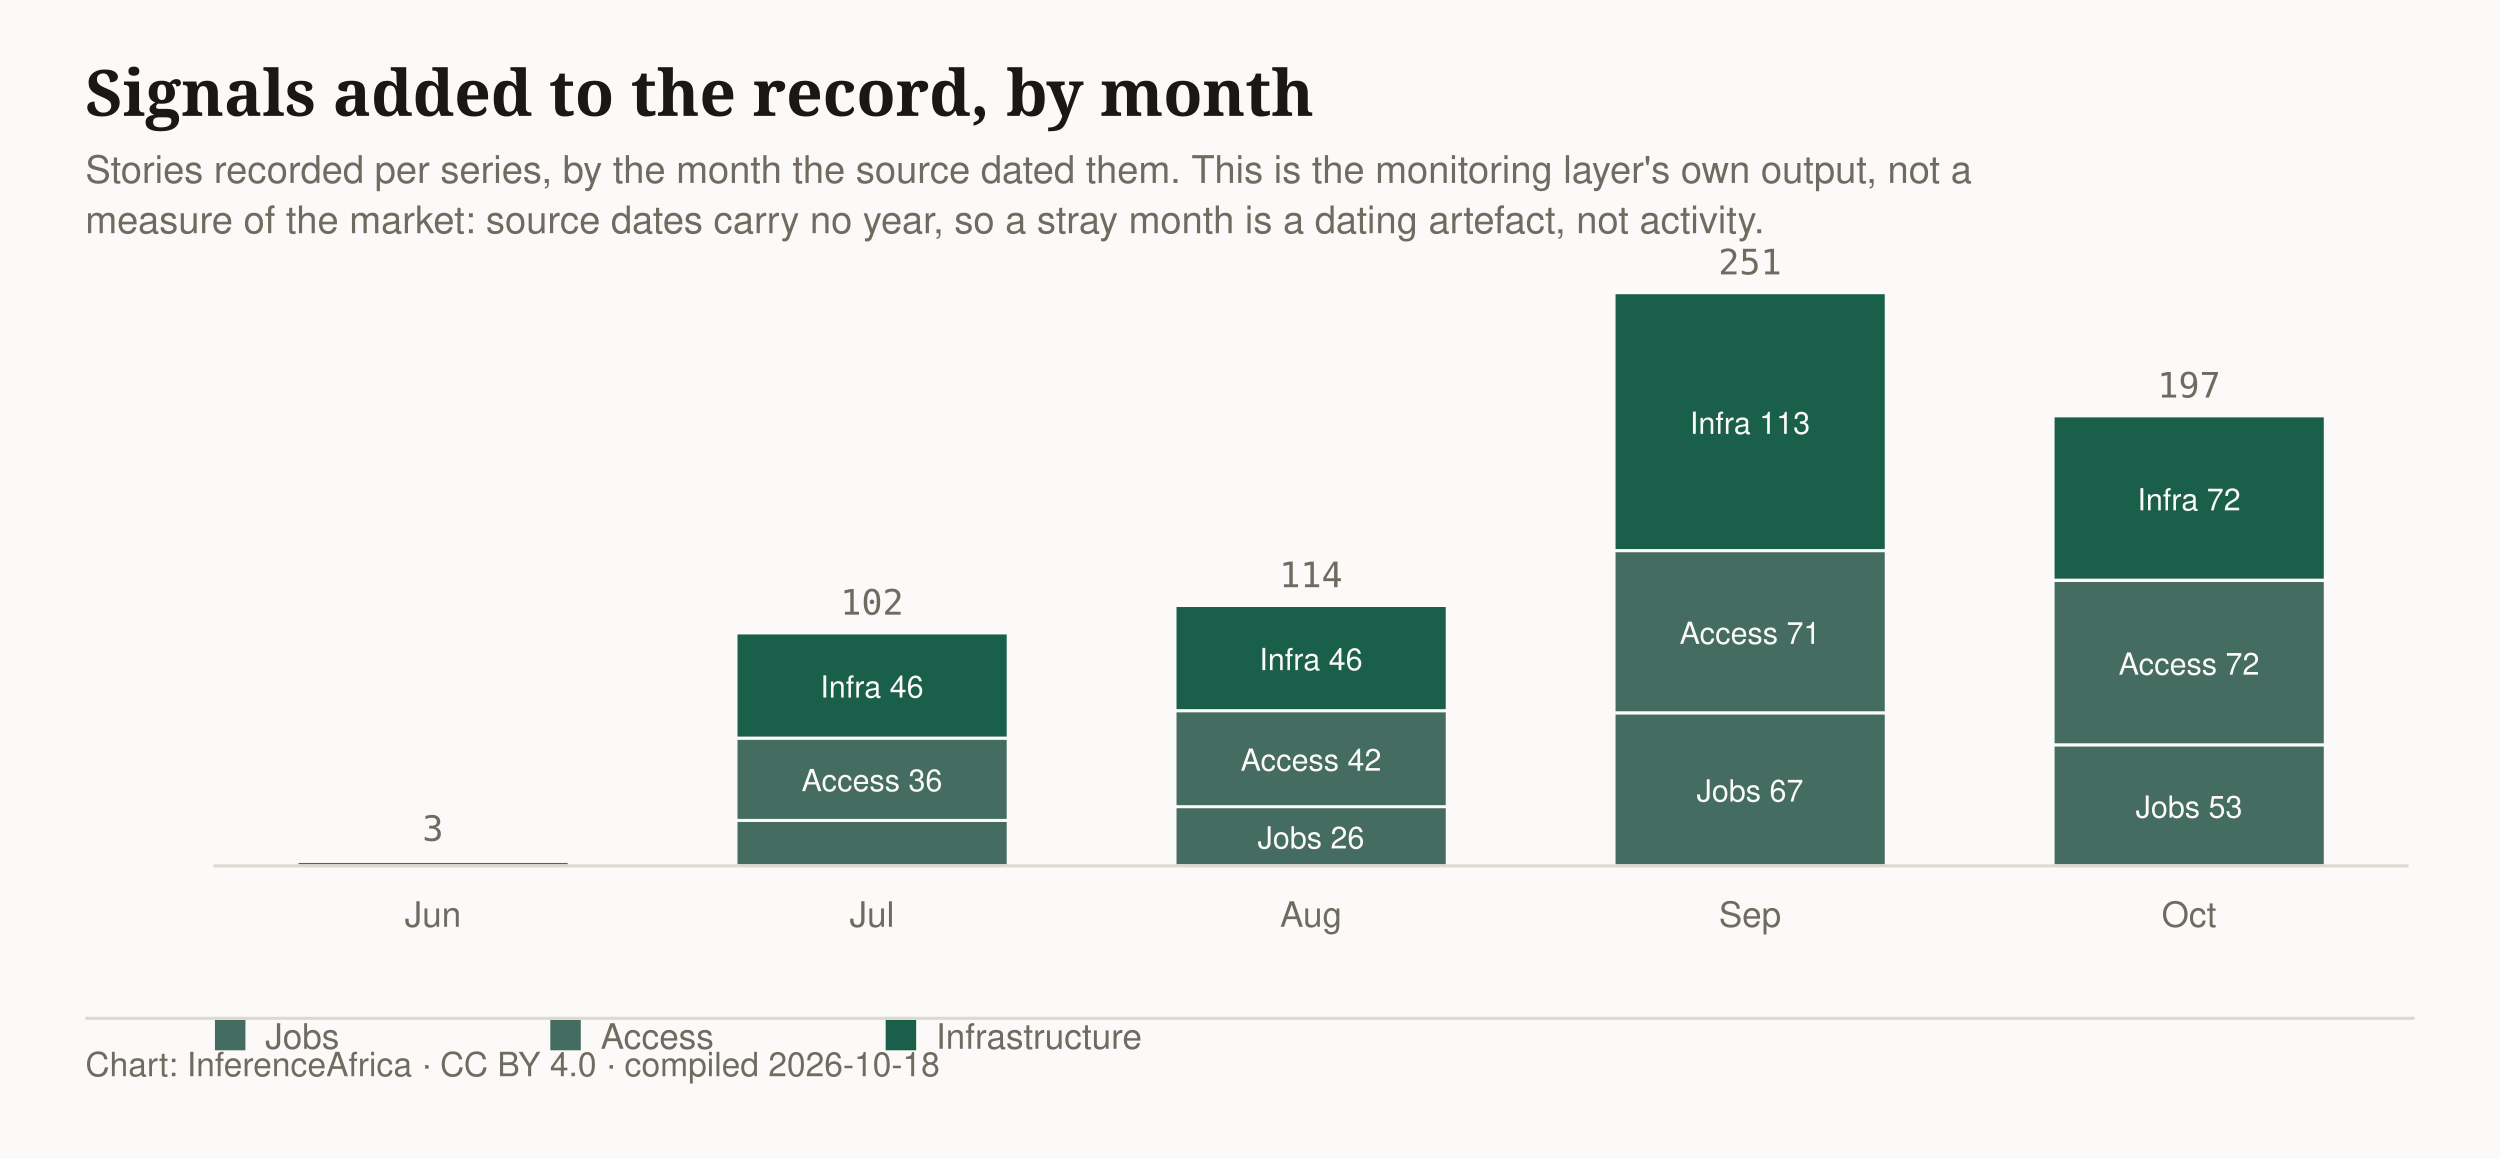
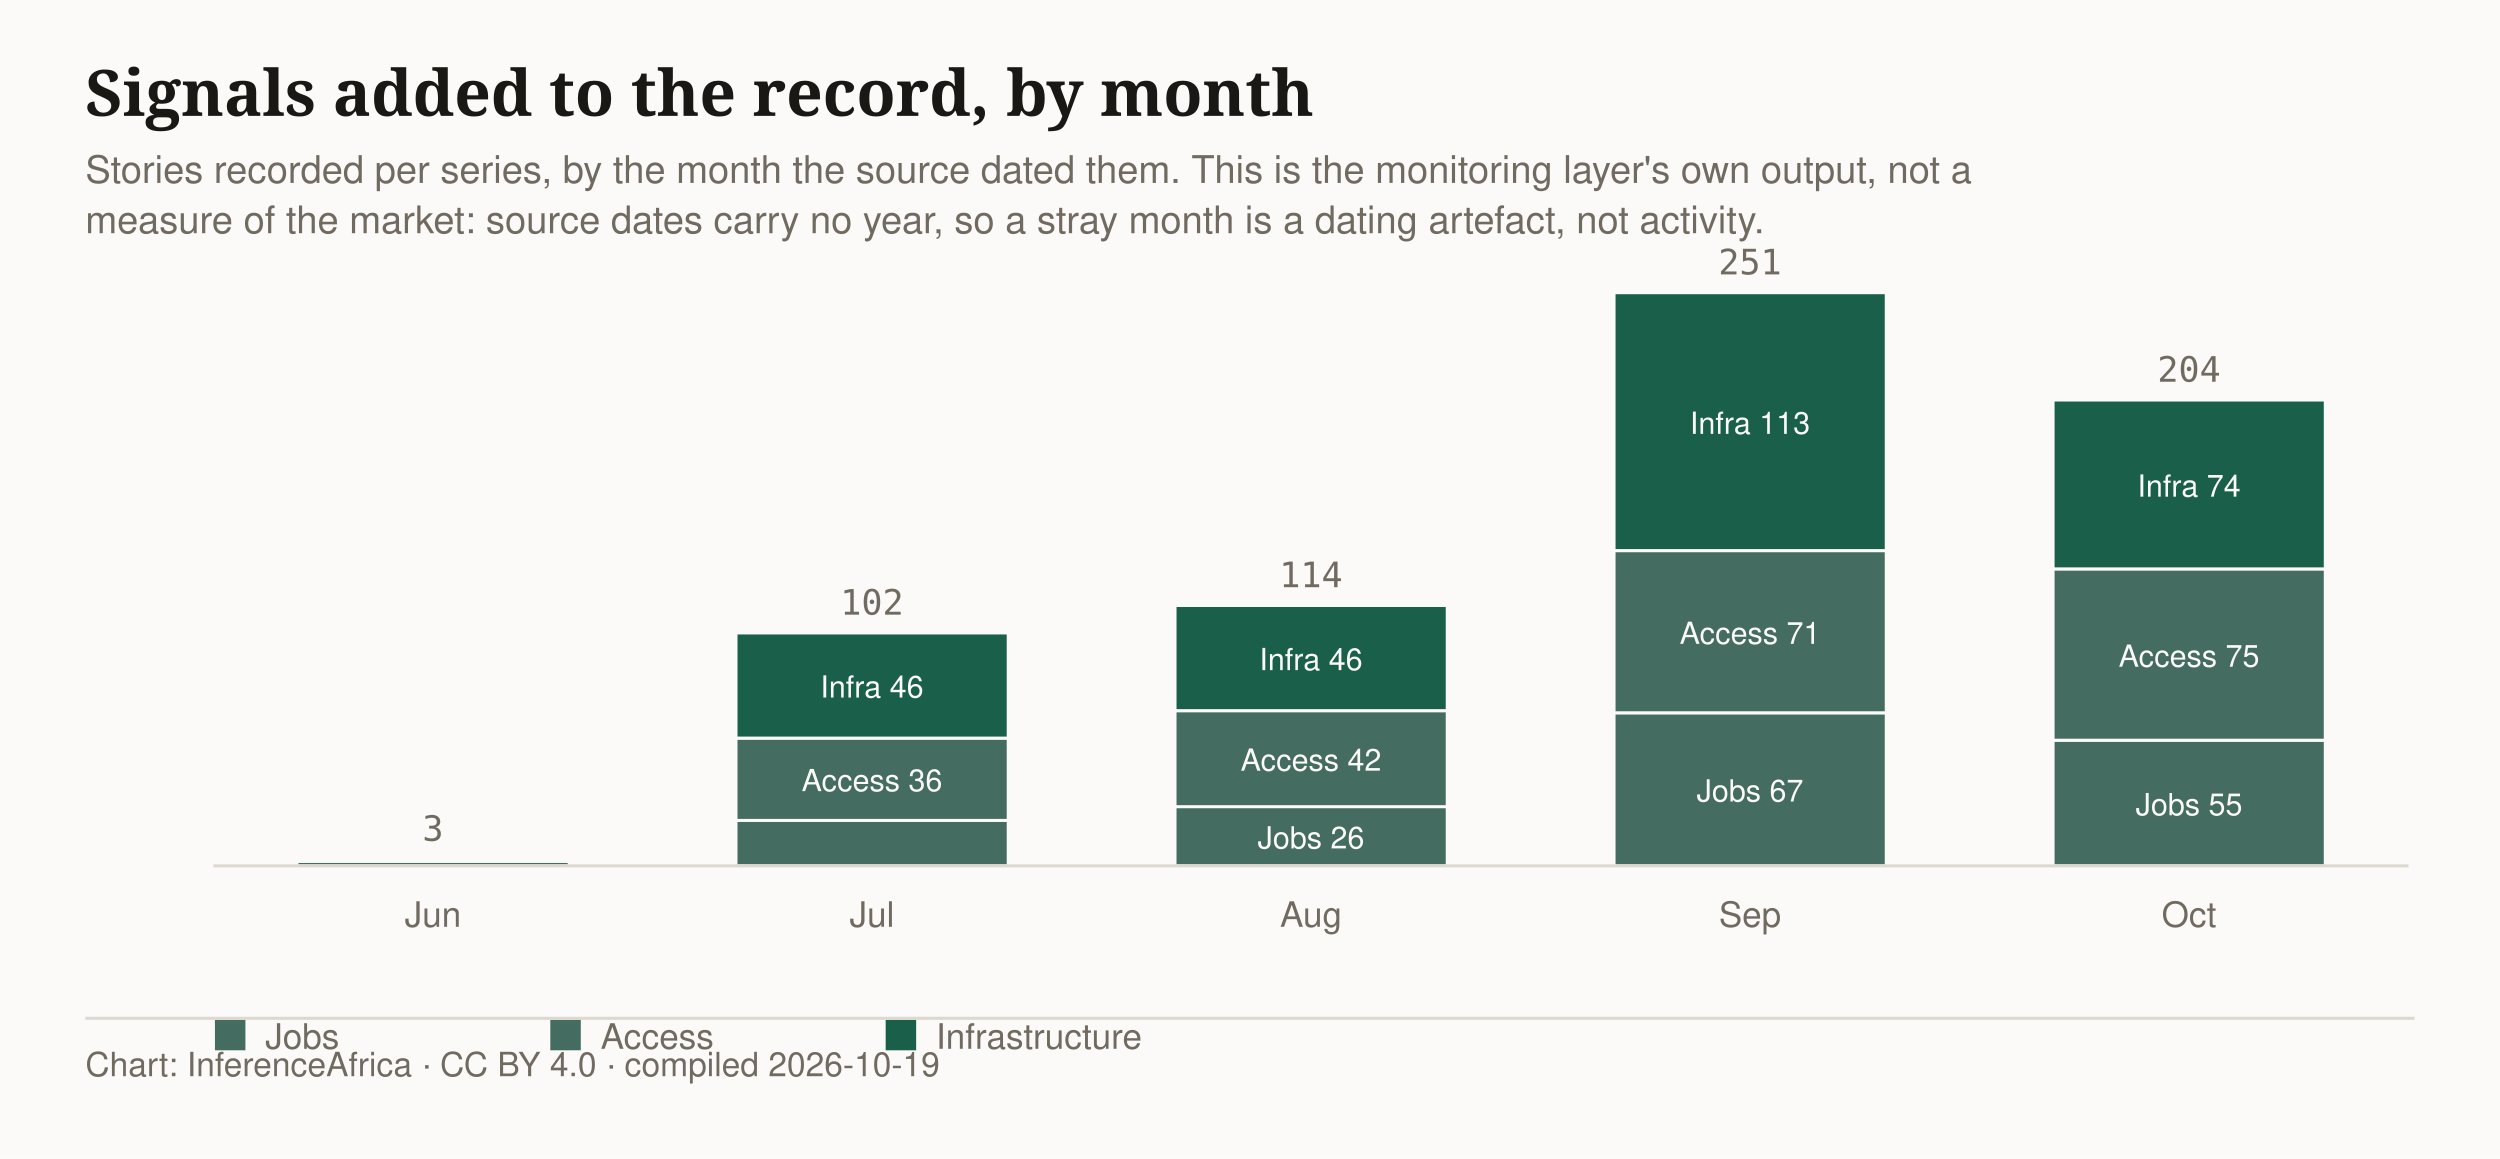
- <svg xmlns="http://www.w3.org/2000/svg" viewBox="0 0 820 380" width="820" height="380" role="img" aria-label="Signals added to the record by month and series: Jun 3, Jul 102, Aug 114, Sep 251, Oct 197. This measures the monitoring layer, not the market.">
+ <svg xmlns="http://www.w3.org/2000/svg" viewBox="0 0 820 380" width="820" height="380" role="img" aria-label="Signals added to the record by month and series: Jun 3, Jul 102, Aug 114, Sep 251, Oct 204. This measures the monitoring layer, not the market.">
  <defs>
    <pattern id="status-proposal" width="6" height="6" patternUnits="userSpaceOnUse">
      <path d="M0 6L6 0" stroke="#756342" stroke-width="1" />
    </pattern>
  </defs>
  <rect width="820" height="380" fill="#fbfaf8" />
  <text x="28" y="38" font-family="'Source Serif 4',Georgia,serif" font-size="21" font-weight="600" fill="#1a1815" style="font-variant-numeric:tabular-nums lining-nums">Signals added to the record, by month</text>
  <text x="28" y="60.0" font-family="IBM Plex Sans,-apple-system,'Segoe UI',Helvetica,Arial,sans-serif" font-size="12.5" fill="#706a61" style="font-variant-numeric:tabular-nums lining-nums">Stories recorded per series, by the month the source dated them. This is the monitoring layer's own output, not a</text>
  <text x="28" y="76.5" font-family="IBM Plex Sans,-apple-system,'Segoe UI',Helvetica,Arial,sans-serif" font-size="12.5" fill="#706a61" style="font-variant-numeric:tabular-nums lining-nums">measure of the market: source dates carry no year, so a stray month is a dating artefact, not activity.</text>
  <rect x="97.4" y="282.5" width="89.3" height="1.5" fill="#456c60" data-status="measured" stroke="#fbfaf8" stroke-width="1" />
  <rect x="97.4" y="281.8" width="89.3" height="0.7" fill="#1a5f4a" data-status="measured" stroke="#fbfaf8" stroke-width="1" />
  <text x="142.0" y="275.8" text-anchor="middle" font-family="'IBM Plex Mono',Consolas,monospace" font-size="11.5" fill="#706a61" style="font-variant-numeric:tabular-nums lining-nums">3</text>
  <text x="142.0" y="304" text-anchor="middle" font-family="IBM Plex Sans,-apple-system,'Segoe UI',Helvetica,Arial,sans-serif" font-size="11.5" fill="#706a61" style="font-variant-numeric:tabular-nums lining-nums">Jun</text>
  <rect x="241.4" y="269.0" width="89.3" height="15.0" fill="#456c60" data-status="measured" stroke="#fbfaf8" stroke-width="1" />
  <rect x="241.4" y="242.1" width="89.3" height="27.0" fill="#456c60" data-status="measured" stroke="#fbfaf8" stroke-width="1" />
  <text x="286.0" y="259.5" text-anchor="middle" font-family="IBM Plex Sans,-apple-system,'Segoe UI',Helvetica,Arial,sans-serif" font-size="10" fill="#fbfaf8" style="font-variant-numeric:tabular-nums lining-nums">Access 36</text>
  <rect x="241.4" y="207.6" width="89.3" height="34.5" fill="#1a5f4a" data-status="measured" stroke="#fbfaf8" stroke-width="1" />
  <text x="286.0" y="228.8" text-anchor="middle" font-family="IBM Plex Sans,-apple-system,'Segoe UI',Helvetica,Arial,sans-serif" font-size="10" fill="#fbfaf8" style="font-variant-numeric:tabular-nums lining-nums">Infra 46</text>
  <text x="286.0" y="201.6" text-anchor="middle" font-family="'IBM Plex Mono',Consolas,monospace" font-size="11.5" fill="#706a61" style="font-variant-numeric:tabular-nums lining-nums">102</text>
  <text x="286.0" y="304" text-anchor="middle" font-family="IBM Plex Sans,-apple-system,'Segoe UI',Helvetica,Arial,sans-serif" font-size="11.5" fill="#706a61" style="font-variant-numeric:tabular-nums lining-nums">Jul</text>
  <rect x="385.4" y="264.5" width="89.3" height="19.5" fill="#456c60" data-status="measured" stroke="#fbfaf8" stroke-width="1" />
  <text x="430.0" y="278.3" text-anchor="middle" font-family="IBM Plex Sans,-apple-system,'Segoe UI',Helvetica,Arial,sans-serif" font-size="10" fill="#fbfaf8" style="font-variant-numeric:tabular-nums lining-nums">Jobs 26</text>
  <rect x="385.4" y="233.1" width="89.3" height="31.5" fill="#456c60" data-status="measured" stroke="#fbfaf8" stroke-width="1" />
  <text x="430.0" y="252.8" text-anchor="middle" font-family="IBM Plex Sans,-apple-system,'Segoe UI',Helvetica,Arial,sans-serif" font-size="10" fill="#fbfaf8" style="font-variant-numeric:tabular-nums lining-nums">Access 42</text>
  <rect x="385.4" y="198.6" width="89.3" height="34.5" fill="#1a5f4a" data-status="measured" stroke="#fbfaf8" stroke-width="1" />
  <text x="430.0" y="219.8" text-anchor="middle" font-family="IBM Plex Sans,-apple-system,'Segoe UI',Helvetica,Arial,sans-serif" font-size="10" fill="#fbfaf8" style="font-variant-numeric:tabular-nums lining-nums">Infra 46</text>
  <text x="430.0" y="192.6" text-anchor="middle" font-family="'IBM Plex Mono',Consolas,monospace" font-size="11.5" fill="#706a61" style="font-variant-numeric:tabular-nums lining-nums">114</text>
  <text x="430.0" y="304" text-anchor="middle" font-family="IBM Plex Sans,-apple-system,'Segoe UI',Helvetica,Arial,sans-serif" font-size="11.5" fill="#706a61" style="font-variant-numeric:tabular-nums lining-nums">Aug</text>
  <rect x="529.4" y="233.8" width="89.3" height="50.2" fill="#456c60" data-status="measured" stroke="#fbfaf8" stroke-width="1" />
  <text x="574.0" y="262.9" text-anchor="middle" font-family="IBM Plex Sans,-apple-system,'Segoe UI',Helvetica,Arial,sans-serif" font-size="10" fill="#fbfaf8" style="font-variant-numeric:tabular-nums lining-nums">Jobs 67</text>
  <rect x="529.4" y="180.6" width="89.3" height="53.2" fill="#456c60" data-status="measured" stroke="#fbfaf8" stroke-width="1" />
  <text x="574.0" y="211.2" text-anchor="middle" font-family="IBM Plex Sans,-apple-system,'Segoe UI',Helvetica,Arial,sans-serif" font-size="10" fill="#fbfaf8" style="font-variant-numeric:tabular-nums lining-nums">Access 71</text>
  <rect x="529.4" y="96.0" width="89.3" height="84.6" fill="#1a5f4a" data-status="measured" stroke="#fbfaf8" stroke-width="1" />
  <text x="574.0" y="142.3" text-anchor="middle" font-family="IBM Plex Sans,-apple-system,'Segoe UI',Helvetica,Arial,sans-serif" font-size="10" fill="#fbfaf8" style="font-variant-numeric:tabular-nums lining-nums">Infra 113</text>
  <text x="574.0" y="90.0" text-anchor="middle" font-family="'IBM Plex Mono',Consolas,monospace" font-size="11.5" fill="#706a61" style="font-variant-numeric:tabular-nums lining-nums">251</text>
  <text x="574.0" y="304" text-anchor="middle" font-family="IBM Plex Sans,-apple-system,'Segoe UI',Helvetica,Arial,sans-serif" font-size="11.5" fill="#706a61" style="font-variant-numeric:tabular-nums lining-nums">Sep</text>
-   <rect x="673.4" y="244.3" width="89.3" height="39.7" fill="#456c60" data-status="measured" stroke="#fbfaf8" stroke-width="1" />
-   <text x="718.0" y="268.2" text-anchor="middle" font-family="IBM Plex Sans,-apple-system,'Segoe UI',Helvetica,Arial,sans-serif" font-size="10" fill="#fbfaf8" style="font-variant-numeric:tabular-nums lining-nums">Jobs 53</text>
-   <rect x="673.4" y="190.4" width="89.3" height="53.9" fill="#456c60" data-status="measured" stroke="#fbfaf8" stroke-width="1" />
-   <text x="718.0" y="221.3" text-anchor="middle" font-family="IBM Plex Sans,-apple-system,'Segoe UI',Helvetica,Arial,sans-serif" font-size="10" fill="#fbfaf8" style="font-variant-numeric:tabular-nums lining-nums">Access 72</text>
-   <rect x="673.4" y="136.4" width="89.3" height="53.9" fill="#1a5f4a" data-status="measured" stroke="#fbfaf8" stroke-width="1" />
-   <text x="718.0" y="167.4" text-anchor="middle" font-family="IBM Plex Sans,-apple-system,'Segoe UI',Helvetica,Arial,sans-serif" font-size="10" fill="#fbfaf8" style="font-variant-numeric:tabular-nums lining-nums">Infra 72</text>
-   <text x="718.0" y="130.4" text-anchor="middle" font-family="'IBM Plex Mono',Consolas,monospace" font-size="11.5" fill="#706a61" style="font-variant-numeric:tabular-nums lining-nums">197</text>
+   <rect x="673.4" y="242.8" width="89.3" height="41.2" fill="#456c60" data-status="measured" stroke="#fbfaf8" stroke-width="1" />
+   <text x="718.0" y="267.4" text-anchor="middle" font-family="IBM Plex Sans,-apple-system,'Segoe UI',Helvetica,Arial,sans-serif" font-size="10" fill="#fbfaf8" style="font-variant-numeric:tabular-nums lining-nums">Jobs 55</text>
+   <rect x="673.4" y="186.6" width="89.3" height="56.2" fill="#456c60" data-status="measured" stroke="#fbfaf8" stroke-width="1" />
+   <text x="718.0" y="218.7" text-anchor="middle" font-family="IBM Plex Sans,-apple-system,'Segoe UI',Helvetica,Arial,sans-serif" font-size="10" fill="#fbfaf8" style="font-variant-numeric:tabular-nums lining-nums">Access 75</text>
+   <rect x="673.4" y="131.2" width="89.3" height="55.4" fill="#1a5f4a" data-status="measured" stroke="#fbfaf8" stroke-width="1" />
+   <text x="718.0" y="162.9" text-anchor="middle" font-family="IBM Plex Sans,-apple-system,'Segoe UI',Helvetica,Arial,sans-serif" font-size="10" fill="#fbfaf8" style="font-variant-numeric:tabular-nums lining-nums">Infra 74</text>
+   <text x="718.0" y="125.2" text-anchor="middle" font-family="'IBM Plex Mono',Consolas,monospace" font-size="11.5" fill="#706a61" style="font-variant-numeric:tabular-nums lining-nums">204</text>
  <text x="718.0" y="304" text-anchor="middle" font-family="IBM Plex Sans,-apple-system,'Segoe UI',Helvetica,Arial,sans-serif" font-size="11.5" fill="#706a61" style="font-variant-numeric:tabular-nums lining-nums">Oct</text>
  <line x1="70" y1="284" x2="790" y2="284" stroke="#ddd8d0" />
  <rect x="70" y="334" width="11" height="11" fill="#456c60" data-status="measured" stroke="#fbfaf8" stroke-width="1" />
  <text x="87" y="344" font-family="IBM Plex Sans,-apple-system,'Segoe UI',Helvetica,Arial,sans-serif" font-size="11.5" fill="#706a61" style="font-variant-numeric:tabular-nums lining-nums">Jobs</text>
  <rect x="180" y="334" width="11" height="11" fill="#456c60" data-status="measured" stroke="#fbfaf8" stroke-width="1" />
  <text x="197" y="344" font-family="IBM Plex Sans,-apple-system,'Segoe UI',Helvetica,Arial,sans-serif" font-size="11.5" fill="#706a61" style="font-variant-numeric:tabular-nums lining-nums">Access</text>
  <rect x="290" y="334" width="11" height="11" fill="#1a5f4a" data-status="measured" stroke="#fbfaf8" stroke-width="1" />
  <text x="307" y="344" font-family="IBM Plex Sans,-apple-system,'Segoe UI',Helvetica,Arial,sans-serif" font-size="11.5" fill="#706a61" style="font-variant-numeric:tabular-nums lining-nums">Infrastructure</text>
  <line x1="28" y1="334" x2="792" y2="334" stroke="#ddd8d0" />
-   <text x="28" y="353" font-family="IBM Plex Sans,-apple-system,'Segoe UI',Helvetica,Arial,sans-serif" font-size="11" fill="#706a61" style="font-variant-numeric:tabular-nums lining-nums">Chart: InferenceAfrica · CC BY 4.0 · compiled 2026-10-18</text>
+   <text x="28" y="353" font-family="IBM Plex Sans,-apple-system,'Segoe UI',Helvetica,Arial,sans-serif" font-size="11" fill="#706a61" style="font-variant-numeric:tabular-nums lining-nums">Chart: InferenceAfrica · CC BY 4.0 · compiled 2026-10-19</text>
</svg>
